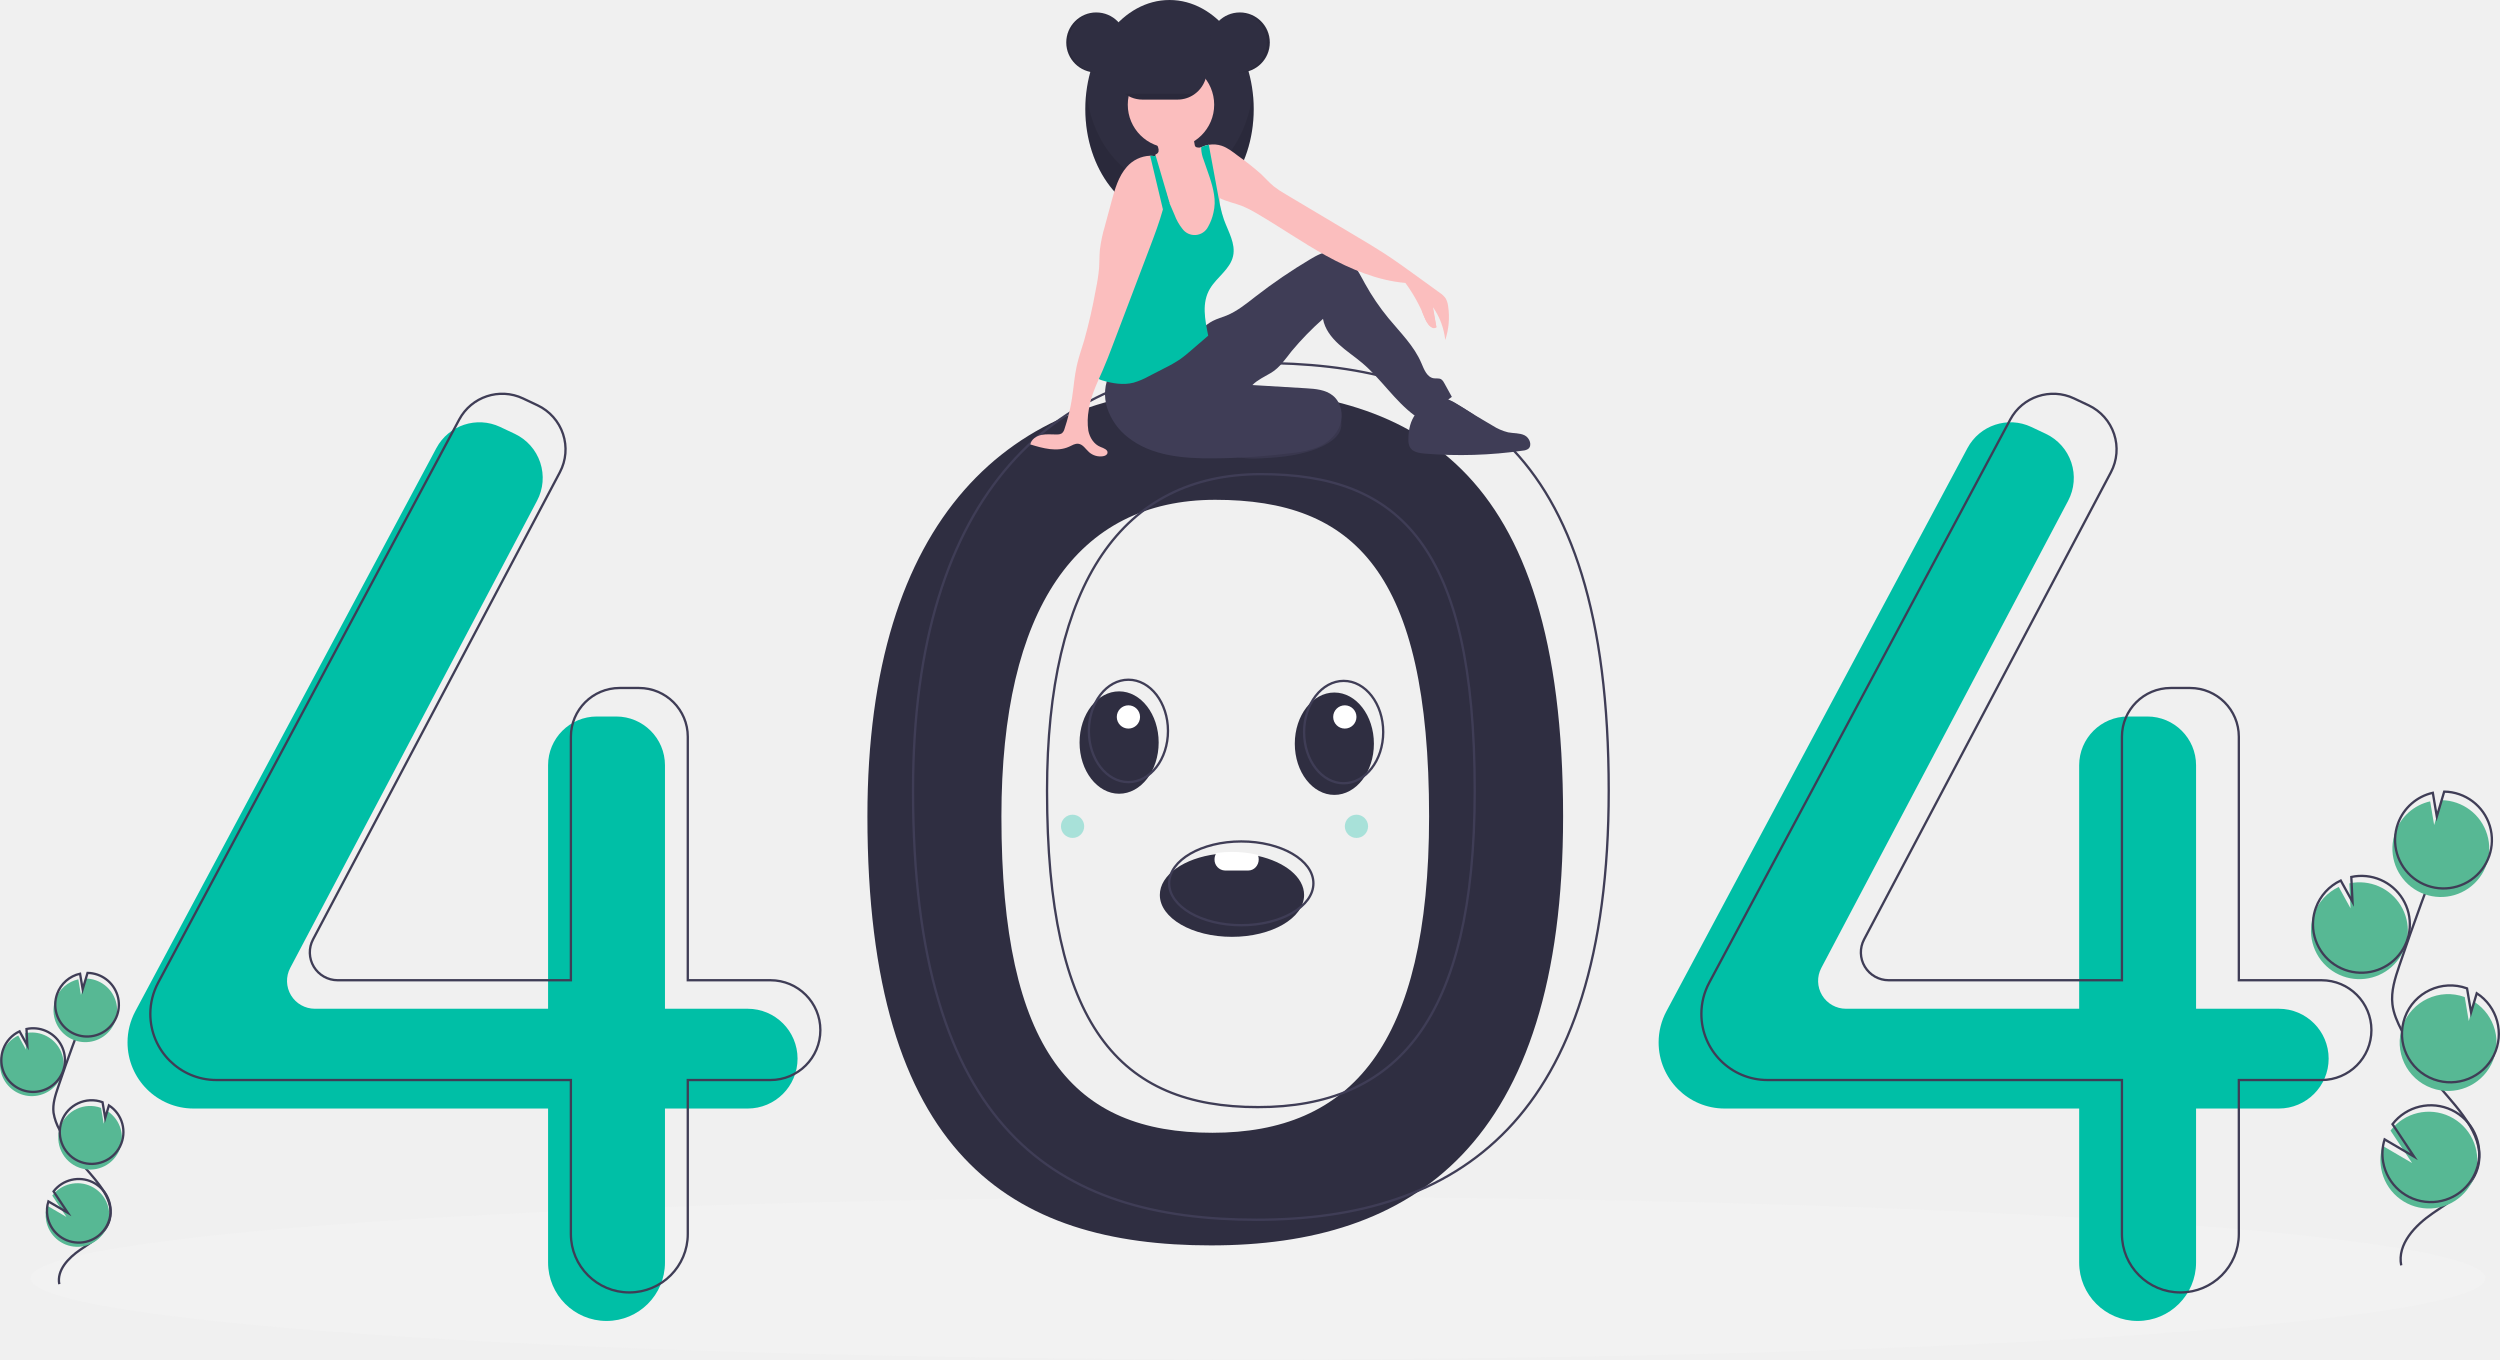
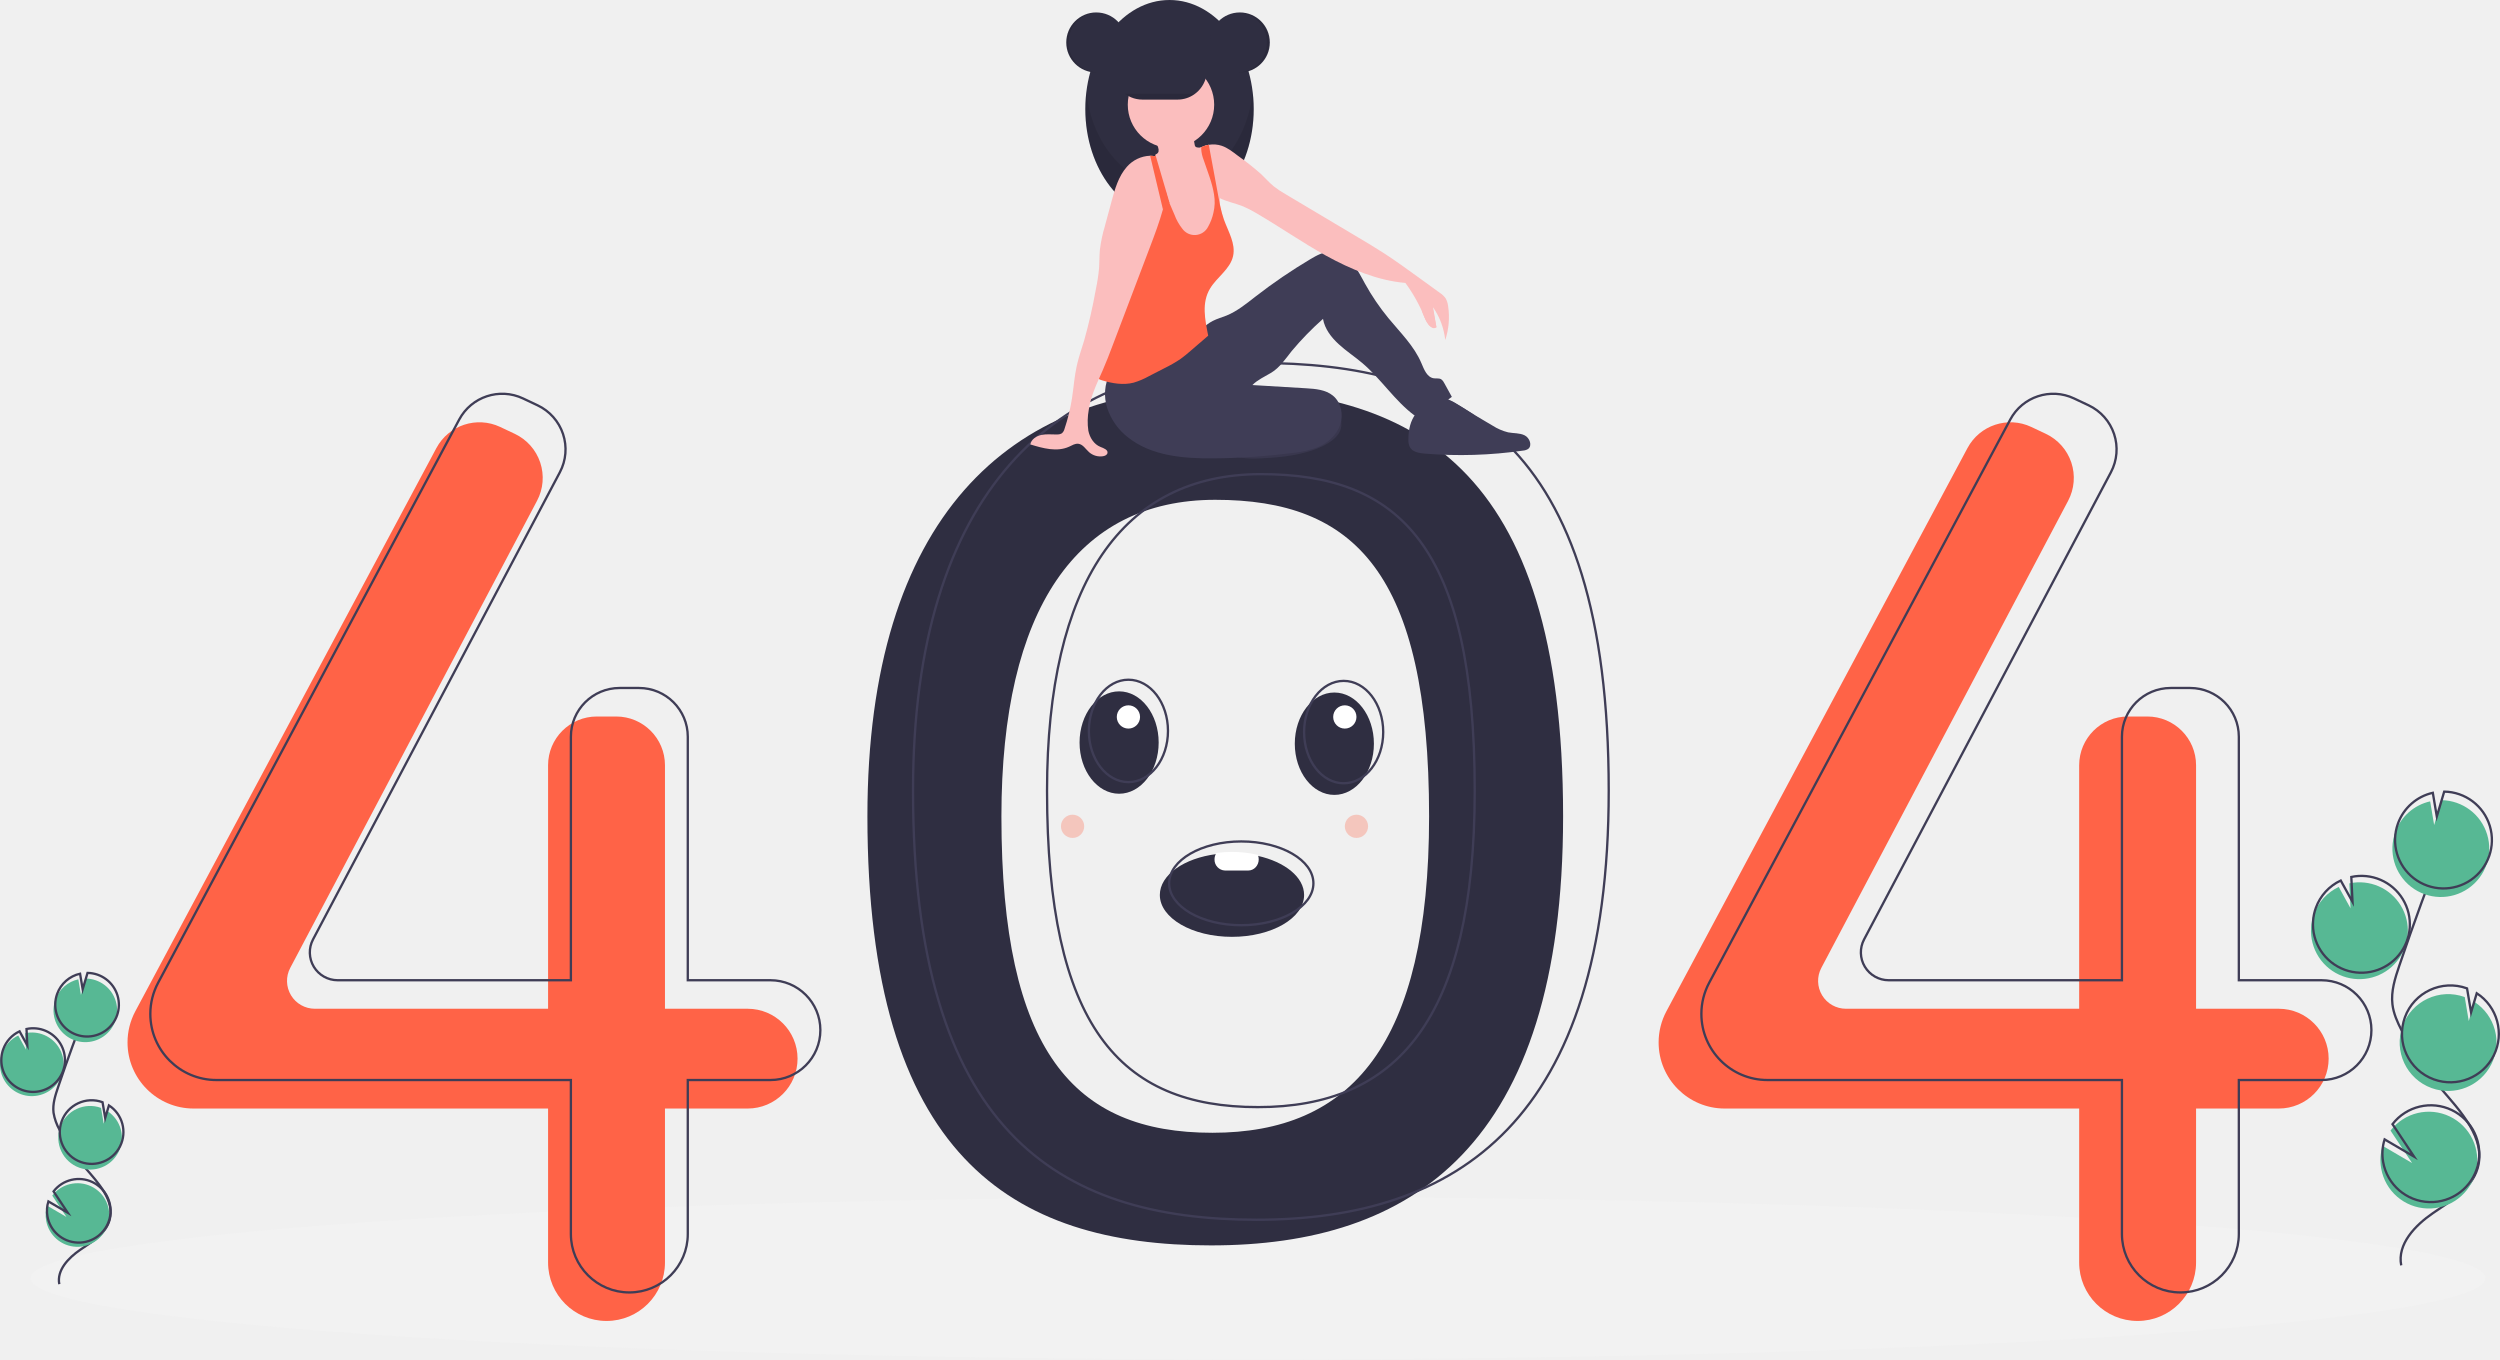
<svg xmlns="http://www.w3.org/2000/svg" id="fd59ce54-f850-4dfc-bc34-dd7d379d600e" data-name="Layer 1" width="1074.392" height="584.231" viewBox="0 0 1074.392 584.231">
  <ellipse cx="540.643" cy="549.309" rx="527.5" ry="34.922" fill="#f2f2f2" />
  <path d="M583.48,324.894c-85.944,0-147.651,55.139-147.651,183.798,0,145.813,61.707,184.411,147.651,184.411s151.327-42.274,151.327-184.411C734.807,356.753,669.424,324.894,583.48,324.894Zm.565,319.808c-59.527,0-90.626-34.923-90.626-135.916,0-89.112,32.372-136.105,91.899-136.105s91.899,30.868,91.899,136.105C677.217,607.234,643.572,644.703,584.045,644.703Z" transform="translate(-63.054 -157.8845)" fill="#2f2e41" />
-   <path d="M384.365,591.401H348.831V486.762A20.956,20.956,0,0,0,327.875,465.806h-8.326a20.956,20.956,0,0,0-20.956,20.956V591.401H198.363a11.963,11.963,0,0,1-10.578-17.552l106.082-200.78A20.956,20.956,0,0,0,284.287,344.33l-6.262-2.957a20.956,20.956,0,0,0-27.429,9.07L121.214,592.475a28.416,28.416,0,0,0-3.356,13.396v0a28.416,28.416,0,0,0,28.416,28.416H298.593v66.167a25.119,25.119,0,0,0,25.119,25.119h0a25.119,25.119,0,0,0,25.119-25.119V634.287h35.534a21.443,21.443,0,0,0,21.443-21.443v0A21.443,21.443,0,0,0,384.365,591.401Z" transform="translate(-63.054 -157.8845)" fill="#00bfa6" />
-   <path d="M1042.362,591.401h-35.534V486.762A20.956,20.956,0,0,0,985.872,465.806h-8.326a20.956,20.956,0,0,0-20.956,20.956V591.401H856.359a11.963,11.963,0,0,1-10.578-17.552L951.864,373.069A20.956,20.956,0,0,0,942.284,344.33l-6.262-2.957a20.956,20.956,0,0,0-27.429,9.07L779.211,592.475a28.416,28.416,0,0,0-3.356,13.396v0a28.416,28.416,0,0,0,28.416,28.416H956.589v66.167a25.119,25.119,0,0,0,25.119,25.119h0a25.119,25.119,0,0,0,25.119-25.119V634.287h35.534a21.443,21.443,0,0,0,21.443-21.443v0A21.443,21.443,0,0,0,1042.362,591.401Z" transform="translate(-63.054 -157.8845)" fill="#00bfa6" />
+   <path d="M384.365,591.401H348.831V486.762A20.956,20.956,0,0,0,327.875,465.806h-8.326a20.956,20.956,0,0,0-20.956,20.956V591.401H198.363a11.963,11.963,0,0,1-10.578-17.552l106.082-200.78A20.956,20.956,0,0,0,284.287,344.33l-6.262-2.957a20.956,20.956,0,0,0-27.429,9.07L121.214,592.475a28.416,28.416,0,0,0-3.356,13.396v0a28.416,28.416,0,0,0,28.416,28.416H298.593v66.167a25.119,25.119,0,0,0,25.119,25.119h0a25.119,25.119,0,0,0,25.119-25.119V634.287h35.534a21.443,21.443,0,0,0,21.443-21.443v0A21.443,21.443,0,0,0,384.365,591.401Z" transform="translate(-63.054 -157.8845)" fill="#ff6347" />
+   <path d="M1042.362,591.401h-35.534V486.762A20.956,20.956,0,0,0,985.872,465.806h-8.326a20.956,20.956,0,0,0-20.956,20.956V591.401H856.359a11.963,11.963,0,0,1-10.578-17.552L951.864,373.069A20.956,20.956,0,0,0,942.284,344.33l-6.262-2.957a20.956,20.956,0,0,0-27.429,9.07L779.211,592.475a28.416,28.416,0,0,0-3.356,13.396v0a28.416,28.416,0,0,0,28.416,28.416H956.589v66.167a25.119,25.119,0,0,0,25.119,25.119h0a25.119,25.119,0,0,0,25.119-25.119V634.287h35.534a21.443,21.443,0,0,0,21.443-21.443v0A21.443,21.443,0,0,0,1042.362,591.401Z" transform="translate(-63.054 -157.8845)" fill="#ff6347" />
  <path d="M394.168,579.148H358.634V474.509a20.956,20.956,0,0,0-20.956-20.956h-8.326a20.956,20.956,0,0,0-20.956,20.956V579.148H208.165a11.963,11.963,0,0,1-10.578-17.552L303.67,360.816a20.956,20.956,0,0,0-9.58-28.739l-6.262-2.957a20.956,20.956,0,0,0-27.429,9.07L131.017,580.222a28.416,28.416,0,0,0-3.356,13.396v0a28.416,28.416,0,0,0,28.416,28.416H308.395v66.167a25.119,25.119,0,0,0,25.119,25.119h0a25.119,25.119,0,0,0,25.119-25.119V622.034h35.534a21.443,21.443,0,0,0,21.443-21.443v0A21.443,21.443,0,0,0,394.168,579.148Z" transform="translate(-63.054 -157.8845)" fill="none" stroke="#3f3d56" stroke-miterlimit="10" />
  <path d="M1060.742,579.148h-35.534V474.509a20.956,20.956,0,0,0-20.956-20.956H995.925a20.956,20.956,0,0,0-20.956,20.956V579.148H874.739a11.963,11.963,0,0,1-10.578-17.552L970.244,360.816a20.956,20.956,0,0,0-9.58-28.739l-6.262-2.957a20.956,20.956,0,0,0-27.429,9.07L797.59,580.222a28.416,28.416,0,0,0-3.356,13.396v0a28.416,28.416,0,0,0,28.416,28.416H974.969v66.167a25.119,25.119,0,0,0,25.119,25.119h0a25.119,25.119,0,0,0,25.119-25.119V622.034h35.534a21.443,21.443,0,0,0,21.443-21.443v0A21.443,21.443,0,0,0,1060.742,579.148Z" transform="translate(-63.054 -157.8845)" fill="none" stroke="#3f3d56" stroke-miterlimit="10" />
  <path d="M603.085,313.866c-85.944,0-147.651,55.139-147.651,183.798,0,145.813,61.707,184.411,147.651,184.411s151.327-42.274,151.327-184.411C754.412,345.725,689.029,313.866,603.085,313.866Zm.565,319.808c-59.527,0-90.626-34.923-90.626-135.916,0-89.112,32.372-136.105,91.899-136.105s91.899,30.868,91.899,136.105C696.822,596.206,663.177,633.675,603.65,633.675Z" transform="translate(-63.054 -157.8845)" fill="none" stroke="#3f3d56" stroke-miterlimit="10" />
  <circle cx="471.141" cy="18.25" r="12.901" fill="#2f2e41" />
  <ellipse cx="502.607" cy="46.885" rx="36.186" ry="46.885" fill="#2f2e41" />
  <path d="M565.661,237.494c-18.128,0-33.141-17.271-35.776-39.805a60.976,60.976,0,0,0-.41,7.08c0,25.894,16.201,46.885,36.186,46.885s36.186-20.991,36.186-46.885a60.976,60.976,0,0,0-.41-7.08C598.803,220.224,583.789,237.494,565.661,237.494Z" transform="translate(-63.054 -157.8845)" opacity="0.1" />
  <path d="M639.296,342.073c-.777,3.193-4.128,5.751-7.839,7.538-7.802,3.757-17.425,4.878-26.76,5.254a45.176,45.176,0,0,1-7.144-.132,20.537,20.537,0,0,1-12.251-5.631,1.681,1.681,0,0,1,.044-2.844c4.969-5.459,13.262-8.806,21.616-11.216,6.334-1.827,17.381-6.561,24.29-5.922C637.944,329.739,640.277,338.041,639.296,342.073Z" transform="translate(-63.054 -157.8845)" fill="#3f3d56" />
  <path d="M639.296,342.073c-.777,3.193-4.128,5.751-7.839,7.538-7.802,3.757-17.425,4.878-26.76,5.254a45.176,45.176,0,0,1-7.144-.132,20.537,20.537,0,0,1-12.251-5.631,1.681,1.681,0,0,1,.044-2.844c4.969-5.459,13.262-8.806,21.616-11.216,6.334-1.827,17.381-6.561,24.29-5.922C637.944,329.739,640.277,338.041,639.296,342.073Z" transform="translate(-63.054 -157.8845)" opacity="0.1" />
  <path d="M540.098,318.206a19.77,19.77,0,0,0-1.199,15.075,26.339,26.339,0,0,0,8.829,12.497c10.095,8.092,23.988,9.205,36.925,9.093a284.649,284.649,0,0,0,33.905-2.324,40.538,40.538,0,0,0,11.001-2.554c4.222-1.827,7.933-5.178,9.436-9.526s.436-9.672-3.134-12.574c-3.137-2.55-7.463-2.9-11.498-3.143l-23.088-1.387c2.281-2.308,5.318-3.614,8.096-5.292,3.685-2.226,6.134-5.965,8.813-9.335a129.001,129.001,0,0,1,13.439-13.817c.751,4.31,3.478,7.85,6.687,10.824s6.908,5.368,10.244,8.2c8.079,6.858,13.896,16.167,22.392,22.5a43.829,43.829,0,0,0,16.049-8.012l-3.302-5.981a3.94,3.94,0,0,0-1.245-1.553c-.935-.575-2.14-.279-3.225-.441-2.901-.435-4.168-3.784-5.306-6.487-3.125-7.422-9.108-13.18-14.218-19.404a98.009,98.009,0,0,1-9.996-14.723c-1.717-3.102-3.288-6.331-5.617-9.003s-5.594-4.773-9.139-4.781c-3.132-.007-6.021,1.584-8.714,3.183a230.477,230.477,0,0,0-23.63,16.099c-3.944,3.062-7.863,6.296-12.489,8.174-1.947.79-4,1.331-5.869,2.292-3.273,1.684-5.757,4.534-8.431,7.064C566.277,311.892,553.219,317.738,540.098,318.206Z" transform="translate(-63.054 -157.8845)" fill="#3f3d56" />
  <path d="M588.374,253.983a23.774,23.774,0,0,1-1.734,8.033,10.045,10.045,0,0,1-5.768,5.573,12.375,12.375,0,0,1-5.623.182,10.882,10.882,0,0,1-4.582-1.561c-2.165-1.488-3.244-4.144-3.637-6.743-.393-2.596-.217-5.249-.469-7.863a42.944,42.944,0,0,0-1.202-6.255c-.17-.683-.343-1.362-.513-2.042-.167-.68-.33-1.359-.481-2.039-.138-.639-.267-1.281-.378-1.926-.091-.544-.173-1.092-.233-1.643a18.423,18.423,0,0,0-.809-4.811,14.607,14.607,0,0,0-1.687-2.854c-.286-.409-.563-.818-.818-1.243a5.89,5.89,0,0,1-.972-3.748,3.286,3.286,0,0,1,.148-.601c.025-.076.053-.151.085-.223A1.802,1.802,0,0,0,560.932,223.07a3.433,3.433,0,0,0-.148-1.778,11.318,11.318,0,0,0-.96-2.288c-.264-.478-1.161-1.34-1.167-1.888-.013-1.101,2.14-1.989,3.011-2.423a16.796,16.796,0,0,1,8.597-1.743c1.904.129,3.968.714,5.019,2.31.944,1.438.818,3.301,1.221,4.972a1.471,1.471,0,0,0,.299.664,1.341,1.341,0,0,0,.739.34,4.549,4.549,0,0,0,1.416.057h.003a2.931,2.931,0,0,0,.371-.054,4.957,4.957,0,0,0,2.033-.878q.585-.156,1.18-.255a.251.251,0,0,0,.047-.009c1.576,4.975,1.781,10.308,3.071,15.374.639,2.52,1.554,5.009,1.683,7.602.009.113.013.23.016.346.019.834-.047,1.674-.013,2.505a6.981,6.981,0,0,0,.126,1.114,15.611,15.611,0,0,0,.525,1.743l.009.028c.06.183.116.368.164.554.035.135.066.267.091.403l.003.009A14.938,14.938,0,0,1,588.374,253.983Z" transform="translate(-63.054 -157.8845)" fill="#fbbebe" />
  <circle cx="503.237" cy="44.997" r="18.565" fill="#fbbebe" />
  <path d="M684.157,304.033a30.445,30.445,0,0,0-5.236-14.103q.722,4.295,1.447,8.587a3.214,3.214,0,0,1-3.367-1.035,10.337,10.337,0,0,1-1.765-3.276,67.466,67.466,0,0,0-8.21-14.736c-11.819-.985-23.502-5.884-33.896-11.595-10.396-5.708-20.126-12.552-30.384-18.502a43.573,43.573,0,0,0-5.544-2.832c-3.21-1.287-6.812-1.954-9.855-3.468-.204-.101-.409-.208-.61-.318a12.578,12.578,0,0,1-1.945-1.306,10.344,10.344,0,0,1-.931-.856,20.351,20.351,0,0,1-3.559-5.953c-1.633-3.612-2.215-7.97-3.845-11.583a11.203,11.203,0,0,1,2.502-1.765h.003c.132-.069.264-.135.4-.198a11.94,11.94,0,0,1,2.004-.733q.585-.156,1.18-.255a.251.251,0,0,0,.047-.009,11.566,11.566,0,0,1,5.491.434c2.587.875,4.767,2.621,6.941,4.273a114.02,114.02,0,0,1,10.148,8.049c1.794,1.718,3.43,3.606,5.359,5.167a42.144,42.144,0,0,0,5.057,3.351q15.656,9.327,31.315,18.65c3.534,2.105,7.07,4.21,10.526,6.438,5.249,3.386,10.308,7.055,15.365,10.721q4.47,3.238,8.936,6.479a9.728,9.728,0,0,1,2.533,2.341,8.472,8.472,0,0,1,1.123,3.433A31.387,31.387,0,0,1,684.157,304.033Z" transform="translate(-63.054 -157.8845)" fill="#fbbebe" />
-   <path d="M592.977,267.944c-1.252,5.617-6.929,9.012-9.896,13.946-3.688,6.123-2.184,13.241-.799,20.255q-3.795,3.271-7.593,6.542c-1.397,1.199-2.794,2.404-4.298,3.464a57.351,57.351,0,0,1-6.86,3.94q-3.361,1.728-6.721,3.458a32.128,32.128,0,0,1-6.58,2.788c-4.415,1.133-9.103.34-13.471-.972a6.088,6.088,0,0,1-1.473-.601,2.394,2.394,0,0,1-.699-.632,3.911,3.911,0,0,1-.444-2.539c.444-7.351,2.24-14.547,4.031-21.69a85.26,85.26,0,0,1,3.848-12.577,85.077,85.077,0,0,1,5.415-10.151,68.368,68.368,0,0,1,7.929-11.514,18.479,18.479,0,0,0,3.675-4.739c1.117-2.549.686-5.472.913-8.247a17.148,17.148,0,0,1,1.633-6.007v-.003a17.093,17.093,0,0,1,1.743-2.882q.458,1.067.916,2.13.302.699.598,1.394.387.897.768,1.787,1.1,2.558,2.196,5.113a21.59,21.59,0,0,0,3.335,5.944,6.499,6.499,0,0,0,11.123-.853,21.261,21.261,0,0,0,2.272-6.013,19.215,19.215,0,0,0,.252-7.835c-.758-5.009-2.889-10.126-4.437-14.78a14.945,14.945,0,0,1-1.079-4.871,3.351,3.351,0,0,1,.057-.56c.009-.047.019-.098.028-.145a11.94,11.94,0,0,1,2.004-.733q.585-.156,1.18-.255,2.044,11.064,4.094,22.127c.032.173.066.346.098.522.195,1.057.393,2.115.614,3.169.198.957.412,1.91.651,2.857l.009.028c.082.321.167.639.255.957l.003.009c.242.868.513,1.731.818,2.58C590.938,257.475,594.164,262.629,592.977,267.944Z" transform="translate(-63.054 -157.8845)" fill="#00bfa6" />
+   <path d="M592.977,267.944c-1.252,5.617-6.929,9.012-9.896,13.946-3.688,6.123-2.184,13.241-.799,20.255q-3.795,3.271-7.593,6.542c-1.397,1.199-2.794,2.404-4.298,3.464a57.351,57.351,0,0,1-6.86,3.94q-3.361,1.728-6.721,3.458a32.128,32.128,0,0,1-6.58,2.788c-4.415,1.133-9.103.34-13.471-.972a6.088,6.088,0,0,1-1.473-.601,2.394,2.394,0,0,1-.699-.632,3.911,3.911,0,0,1-.444-2.539c.444-7.351,2.24-14.547,4.031-21.69a85.26,85.26,0,0,1,3.848-12.577,85.077,85.077,0,0,1,5.415-10.151,68.368,68.368,0,0,1,7.929-11.514,18.479,18.479,0,0,0,3.675-4.739c1.117-2.549.686-5.472.913-8.247a17.148,17.148,0,0,1,1.633-6.007v-.003a17.093,17.093,0,0,1,1.743-2.882q.458,1.067.916,2.13.302.699.598,1.394.387.897.768,1.787,1.1,2.558,2.196,5.113a21.59,21.59,0,0,0,3.335,5.944,6.499,6.499,0,0,0,11.123-.853,21.261,21.261,0,0,0,2.272-6.013,19.215,19.215,0,0,0,.252-7.835c-.758-5.009-2.889-10.126-4.437-14.78a14.945,14.945,0,0,1-1.079-4.871,3.351,3.351,0,0,1,.057-.56c.009-.047.019-.098.028-.145a11.94,11.94,0,0,1,2.004-.733q.585-.156,1.18-.255,2.044,11.064,4.094,22.127c.032.173.066.346.098.522.195,1.057.393,2.115.614,3.169.198.957.412,1.91.651,2.857l.009.028c.082.321.167.639.255.957l.003.009c.242.868.513,1.731.818,2.58C590.938,257.475,594.164,262.629,592.977,267.944Z" transform="translate(-63.054 -157.8845)" fill="#ff6347" />
  <path d="M668.321,346.877a6.583,6.583,0,0,0,.61,3.143c1.162,2.124,3.95,2.606,6.362,2.805a188.377,188.377,0,0,0,42.266-1.288,4.886,4.886,0,0,0,2.151-.668c1.99-1.395.763-4.795-1.41-5.884s-4.751-.826-7.135-1.297a22.479,22.479,0,0,1-6.678-2.896q-7.252-4.167-14.293-8.688c-2.795-1.795-6.093-3.71-9.24-2.646C672.43,332.343,668.265,337.681,668.321,346.877Z" transform="translate(-63.054 -157.8845)" fill="#3f3d56" />
  <path d="M564.437,240.874v.003c-.022.132-.044.261-.072.39-.035.214-.076.431-.116.645-.39,1.998-.868,3.987-1.419,5.963-1.51,5.459-3.534,10.831-5.541,16.123q-8.081,21.287-16.164,42.577c-1.359,3.575-2.716,7.152-4.261,10.654-.516,1.167-1.048,2.344-1.576,3.534-1.894,4.257-3.713,8.653-4.317,13.184a27.45,27.45,0,0,0-.192,9.04c.604,2.97,2.407,5.872,5.23,6.97,1.378.538,3.351,1.259,2.974,2.69-.204.787-1.098,1.171-1.901,1.303a7.312,7.312,0,0,1-5.966-1.718c-1.507-1.337-2.665-3.417-4.67-3.641-1.388-.151-2.665.68-3.936,1.262-5.186,2.369-11.227.711-16.674-.972.428-2.206,2.643-3.66,4.843-4.1,2.199-.444,4.474-.129,6.718-.189a3.51,3.51,0,0,0,2.042-.525,3.705,3.705,0,0,0,1.101-1.882,78.964,78.964,0,0,0,3.213-13.147c.724-4.666,1.026-9.405,2.058-14.015.802-3.597,2.042-7.08,3.106-10.61a224.682,224.682,0,0,0,5.06-22.077,78.02,78.02,0,0,0,1.425-9.368c.179-2.612.094-5.236.346-7.838a60.888,60.888,0,0,1,2.111-9.997q1.444-5.348,2.885-10.689c1.425-5.271,2.955-10.746,6.567-14.843a13.962,13.962,0,0,1,10.028-4.789,9.882,9.882,0,0,1,2.13.23c.116.028.233.057.349.088a8.634,8.634,0,0,1,2.174.9c1.114-.708,1.68-.459,2.42.632a6.973,6.973,0,0,1,.881,3.795A52.424,52.424,0,0,1,564.437,240.874Z" transform="translate(-63.054 -157.8845)" fill="#fbbebe" />
-   <path d="M565.661,245.046l-.047.047-.255.255-2.53,2.527-1.24-5.208-4.251-17.854a9.882,9.882,0,0,1,2.13.23,3.286,3.286,0,0,1,.148-.601l.201.689,1.441,4.902,2.728,9.308.45,1.532v.003Z" transform="translate(-63.054 -157.8845)" fill="#00bfa6" />
+   <path d="M565.661,245.046l-.047.047-.255.255-2.53,2.527-1.24-5.208-4.251-17.854a9.882,9.882,0,0,1,2.13.23,3.286,3.286,0,0,1,.148-.601l.201.689,1.441,4.902,2.728,9.308.45,1.532v.003Z" transform="translate(-63.054 -157.8845)" fill="#ff6347" />
  <path d="M581.715,188.087a12.582,12.582,0,0,1-3.7,8.896,12.314,12.314,0,0,1-1.36,1.176,12.528,12.528,0,0,1-7.536,2.524H554.023a12.59,12.59,0,0,1,0-25.18h15.096A12.629,12.629,0,0,1,581.715,188.087Z" transform="translate(-63.054 -157.8845)" fill="#2f2e41" />
  <circle cx="532.815" cy="18.25" r="12.901" fill="#2f2e41" />
  <path d="M595.554,163.234c-.158,0-.315.006-.472.012a12.898,12.898,0,0,1,0,25.778c.157.006.314.012.472.012a12.901,12.901,0,1,0,0-25.802Z" transform="translate(-63.054 -157.8845)" opacity="0.1" />
  <path d="M534.195,163.234c.158,0,.315.006.472.012a12.898,12.898,0,0,0,0,25.778c-.157.006-.314.012-.472.012a12.901,12.901,0,0,1,0-25.802Z" transform="translate(-63.054 -157.8845)" opacity="0.1" />
  <path d="M576.655,198.159a12.528,12.528,0,0,1-7.536,2.524H554.023a12.528,12.528,0,0,1-7.536-2.524Z" transform="translate(-63.054 -157.8845)" opacity="0.1" />
  <path d="M674.14,291.64s3.252,9.372,6.229,6.876L677.996,286.267Z" transform="translate(-63.054 -157.8845)" fill="#fbbebe" />
  <path d="M1069.918,577.434a20.813,20.813,0,1,0,2.772-39.915l.521,10.712-5.068-9.18a20.734,20.734,0,0,0-10.684,11.723,20.408,20.408,0,0,0-1.197,5.63A20.809,20.809,0,0,0,1069.918,577.434Z" transform="translate(-63.054 -157.8845)" fill="#57b894" />
  <path d="M1094.995,701.678c-1.789-9.11,5.963-17.187,13.621-22.437s16.605-10.408,19.218-19.317c3.755-12.804-7.43-24.53-16.136-34.642a125.3,125.3,0,0,1-16.524-24.557c-1.811-3.533-3.476-7.225-3.952-11.166-.686-5.675,1.137-11.323,2.974-16.737q9.179-27.052,19.628-53.65" transform="translate(-63.054 -157.8845)" fill="none" stroke="#3f3d56" stroke-miterlimit="10" />
  <path d="M1070.775,574.676a20.813,20.813,0,1,0,2.772-39.915l.521,10.712-5.068-9.18a20.734,20.734,0,0,0-10.684,11.723,20.408,20.408,0,0,0-1.197,5.63A20.809,20.809,0,0,0,1070.775,574.676Z" transform="translate(-63.054 -157.8845)" fill="none" stroke="#3f3d56" stroke-miterlimit="10" />
  <path d="M1092.451,515.473a20.788,20.788,0,0,1,14.98-13.198l1.714,10.184,3.177-10.696a20.81,20.81,0,1,1-19.871,13.71Z" transform="translate(-63.054 -157.8845)" fill="#57b894" />
  <path d="M1093.594,511.795a20.788,20.788,0,0,1,14.98-13.198l1.714,10.184,3.177-10.696a20.81,20.81,0,1,1-19.871,13.71Z" transform="translate(-63.054 -157.8845)" fill="none" stroke="#3f3d56" stroke-miterlimit="10" />
  <path d="M1108.045,625.489a20.81,20.81,0,0,0,18.419-37.023l-2.441,8.219-1.731-10.304a.362.362,0,0,0-.053-.02,20.811,20.811,0,1,0-14.194,39.127Z" transform="translate(-63.054 -157.8845)" fill="#57b894" />
  <path d="M1109.035,621.764a20.81,20.81,0,0,0,18.419-37.023l-2.441,8.219-1.731-10.304a.362.362,0,0,0-.053-.02,20.811,20.811,0,1,0-14.194,39.127Z" transform="translate(-63.054 -157.8845)" fill="none" stroke="#3f3d56" stroke-miterlimit="10" />
  <path d="M1086.378,660.051a20.801,20.801,0,1,0,4.011-16.297l9.273,13.957-12.67-7.408A20.616,20.616,0,0,0,1086.378,660.051Z" transform="translate(-63.054 -157.8845)" fill="#57b894" />
  <path d="M1087.235,657.294a20.801,20.801,0,1,0,4.011-16.297l9.273,13.957-12.67-7.408A20.616,20.616,0,0,0,1087.235,657.294Z" transform="translate(-63.054 -157.8845)" fill="none" stroke="#3f3d56" stroke-miterlimit="10" />
  <path d="M72.061,628.133a13.674,13.674,0,1,0,1.821-26.225l.342,7.038-3.33-6.032a13.623,13.623,0,0,0-7.019,7.702,13.409,13.409,0,0,0-.787,3.699A13.672,13.672,0,0,0,72.061,628.133Z" transform="translate(-63.054 -157.8845)" fill="#57b894" />
  <path d="M88.538,709.763c-1.175-5.986,3.918-11.292,8.949-14.741s10.91-6.838,12.626-12.692c2.467-8.412-4.882-16.117-10.601-22.76A82.324,82.324,0,0,1,88.656,643.436a22.21,22.21,0,0,1-2.597-7.336c-.451-3.729.747-7.439,1.954-10.996q6.031-17.773,12.896-35.249" transform="translate(-63.054 -157.8845)" fill="none" stroke="#3f3d56" stroke-miterlimit="10" />
  <path d="M72.625,626.321a13.674,13.674,0,1,0,1.821-26.225l.342,7.038L71.458,601.103a13.623,13.623,0,0,0-7.019,7.702,13.409,13.409,0,0,0-.787,3.699A13.672,13.672,0,0,0,72.625,626.321Z" transform="translate(-63.054 -157.8845)" fill="none" stroke="#3f3d56" stroke-miterlimit="10" />
  <path d="M86.866,587.423a13.658,13.658,0,0,1,9.842-8.671l1.126,6.691,2.087-7.027a13.673,13.673,0,1,1-13.055,9.007Z" transform="translate(-63.054 -157.8845)" fill="#57b894" />
  <path d="M87.617,585.007a13.658,13.658,0,0,1,9.842-8.671l1.126,6.691L100.673,576a13.673,13.673,0,1,1-13.055,9.007Z" transform="translate(-63.054 -157.8845)" fill="none" stroke="#3f3d56" stroke-miterlimit="10" />
  <path d="M97.112,659.706a13.673,13.673,0,0,0,12.102-24.325l-1.604,5.4-1.137-6.77a.238.238,0,0,0-.035-.013,13.673,13.673,0,1,0-9.326,25.707Z" transform="translate(-63.054 -157.8845)" fill="#57b894" />
  <path d="M97.762,657.259a13.673,13.673,0,0,0,12.102-24.325l-1.604,5.4-1.137-6.77a.238.238,0,0,0-.035-.013,13.673,13.673,0,1,0-9.326,25.707Z" transform="translate(-63.054 -157.8845)" fill="none" stroke="#3f3d56" stroke-miterlimit="10" />
  <path d="M82.876,682.414a13.667,13.667,0,1,0,2.635-10.708l6.092,9.17-8.324-4.867A13.545,13.545,0,0,0,82.876,682.414Z" transform="translate(-63.054 -157.8845)" fill="#57b894" />
  <path d="M83.439,680.602a13.667,13.667,0,1,0,2.635-10.708l6.092,9.17-8.324-4.867A13.545,13.545,0,0,0,83.439,680.602Z" transform="translate(-63.054 -157.8845)" fill="none" stroke="#3f3d56" stroke-miterlimit="10" />
  <ellipse cx="480.946" cy="319.115" rx="17" ry="22" fill="#2f2e41" />
  <ellipse cx="573.446" cy="319.615" rx="17" ry="22" fill="#2f2e41" />
  <path d="M623.5,542.5c0,9.94-13.88,18-31,18s-31-8.06-31-18c0-8.61,10.41-15.81,24.32-17.57a50.104,50.104,0,0,1,6.68-.43,50.699,50.699,0,0,1,11.13,1.2C615.25,528.29,623.5,534.84,623.5,542.5Z" transform="translate(-63.054 -157.8845)" fill="#2f2e41" />
  <ellipse cx="484.946" cy="314.115" rx="17" ry="22" fill="none" stroke="#3f3d56" stroke-miterlimit="10" />
  <ellipse cx="577.446" cy="314.615" rx="17" ry="22" fill="none" stroke="#3f3d56" stroke-miterlimit="10" />
  <ellipse cx="533.446" cy="379.615" rx="31" ry="18" fill="none" stroke="#3f3d56" stroke-miterlimit="10" />
  <path d="M604,527.2a4.937,4.937,0,0,1-1.32,3.392A4.339,4.339,0,0,1,599.5,532h-10a4.664,4.664,0,0,1-4.5-4.8,4.905,4.905,0,0,1,.82-2.741A47.02,47.02,0,0,1,592.5,524a47.665,47.665,0,0,1,11.13,1.28A5.067,5.067,0,0,1,604,527.2Z" transform="translate(-63.054 -157.8845)" fill="#fff" />
  <circle cx="484.946" cy="308.115" r="5" fill="#fff" />
  <circle cx="577.946" cy="308.115" r="5" fill="#fff" />
-   <circle cx="582.946" cy="355.115" r="5" fill="#00bfa6" opacity="0.3" />
-   <circle cx="460.946" cy="355.115" r="5" fill="#00bfa6" opacity="0.3" />
+   <circle cx="582.946" cy="355.115" r="5" fill="#ff6347" opacity="0.3" />
+   <circle cx="460.946" cy="355.115" r="5" fill="#ff6347" opacity="0.3" />
</svg>
